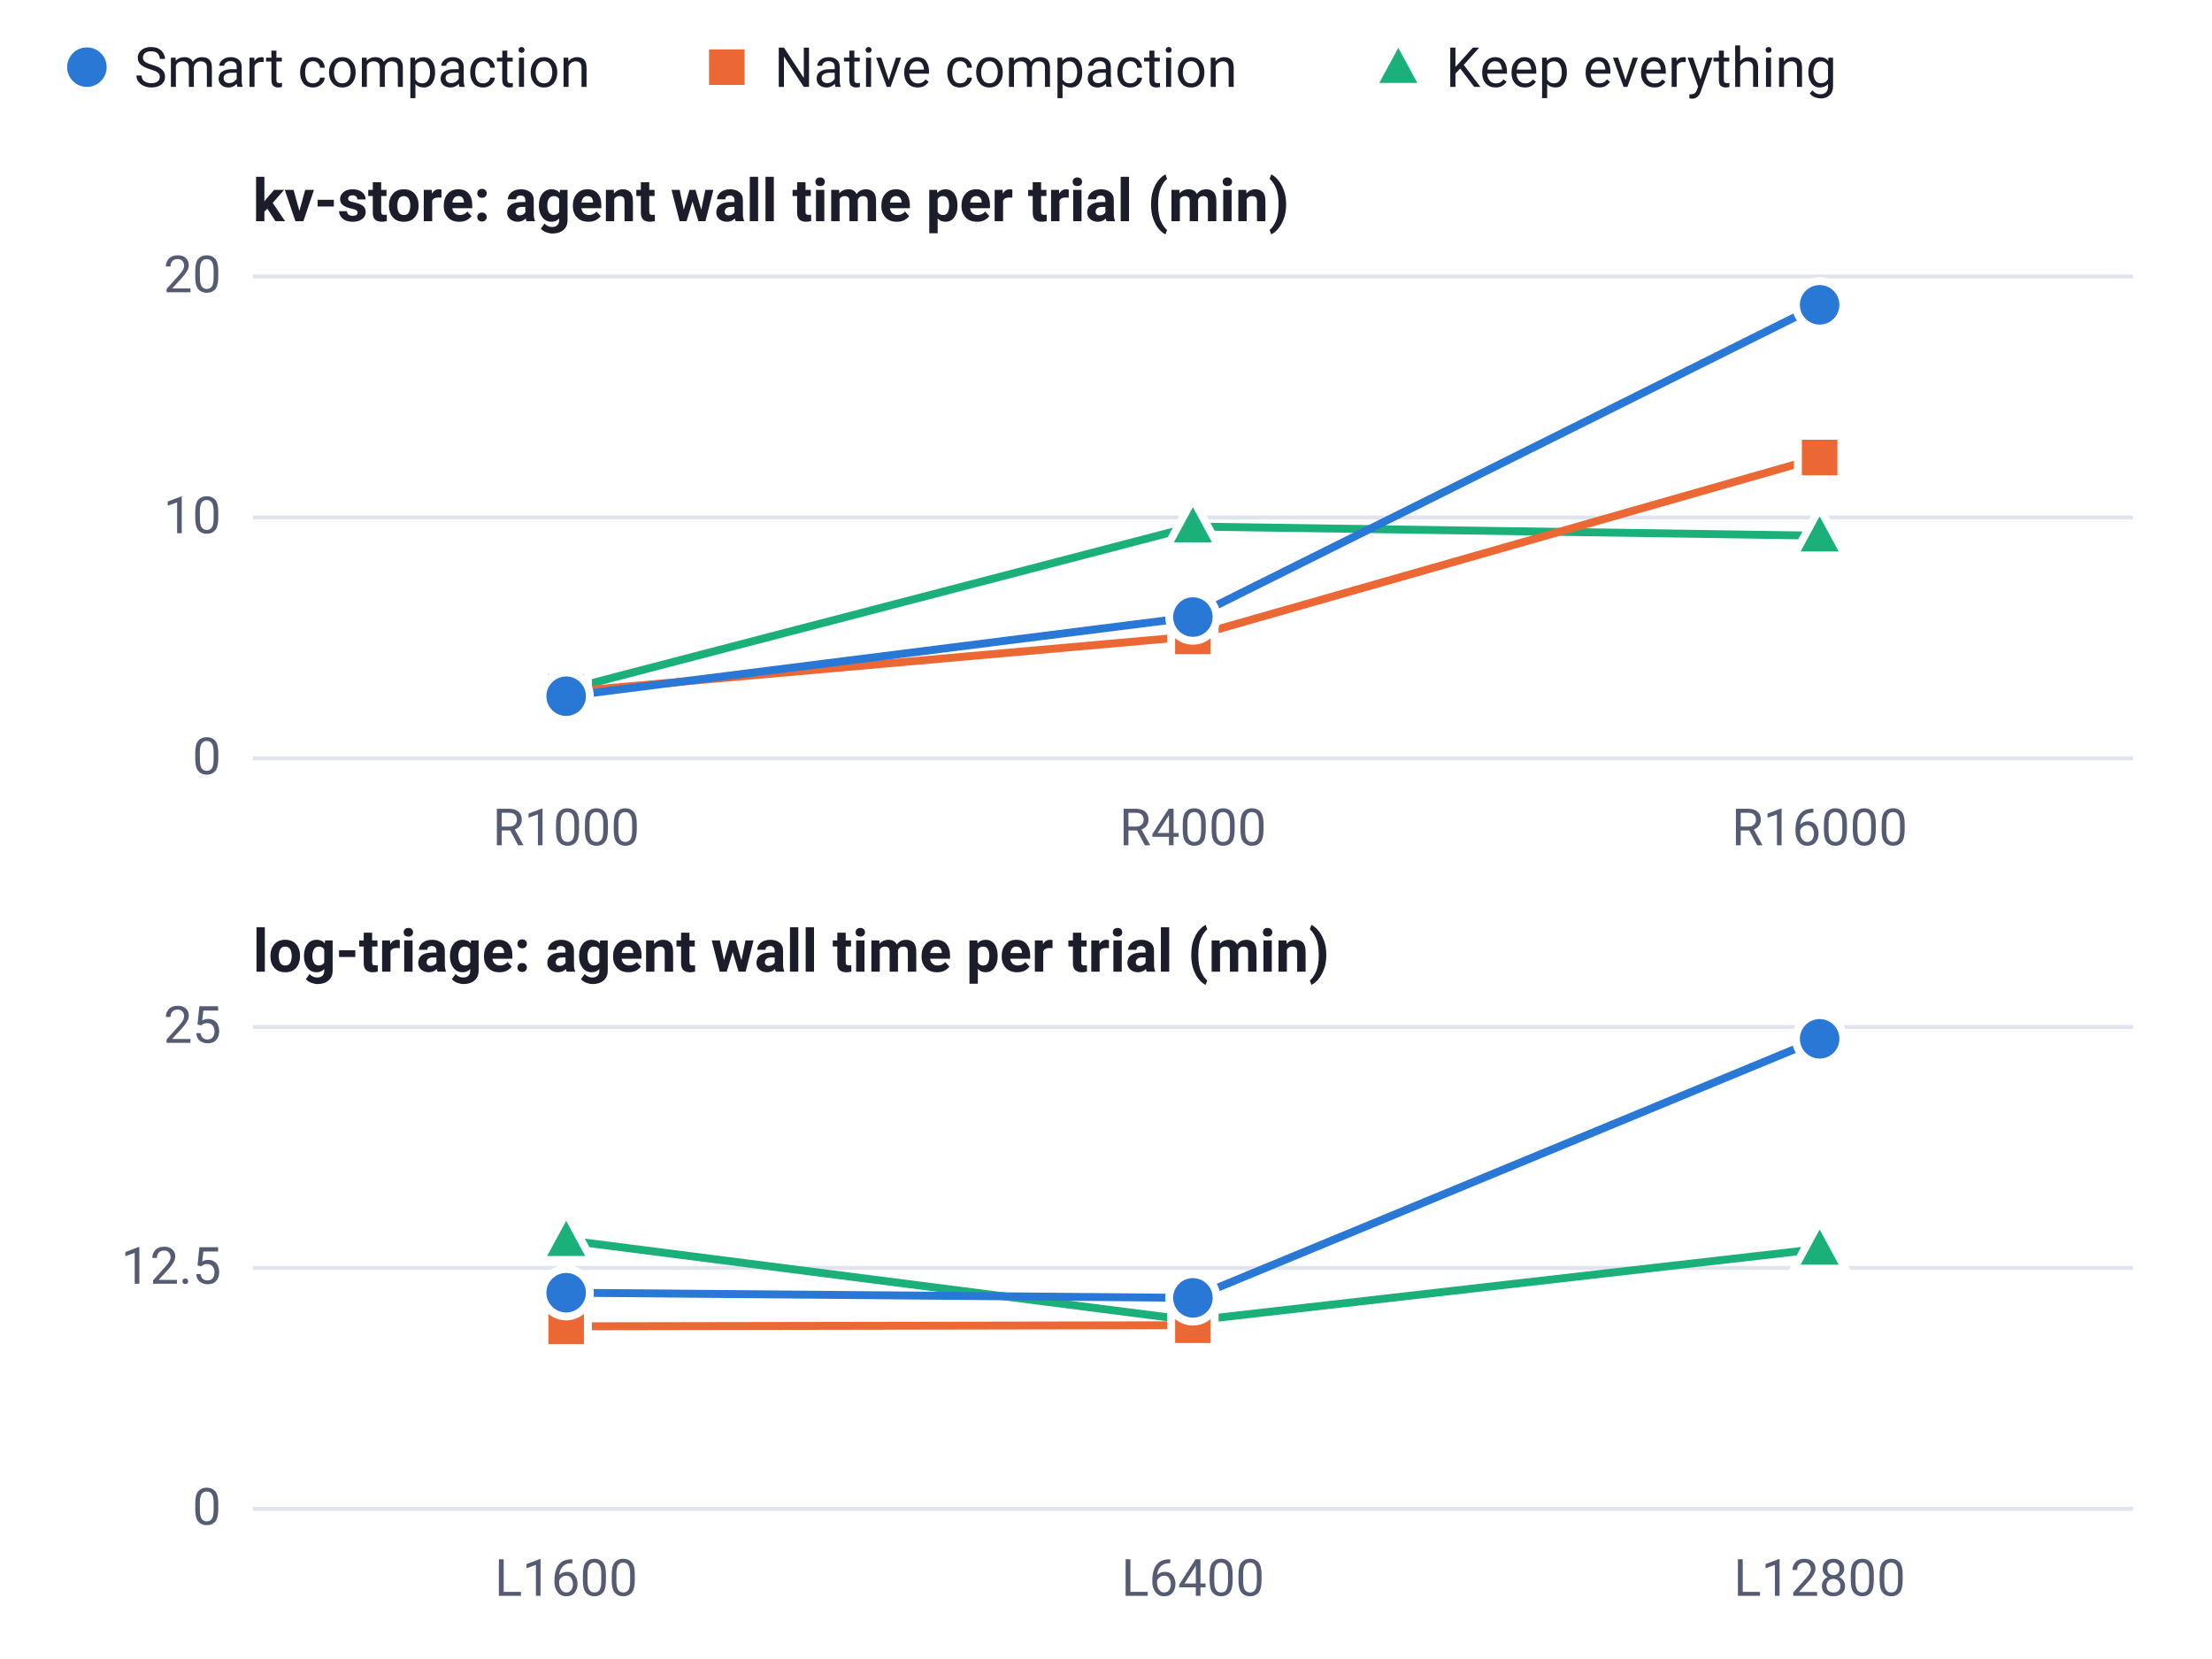
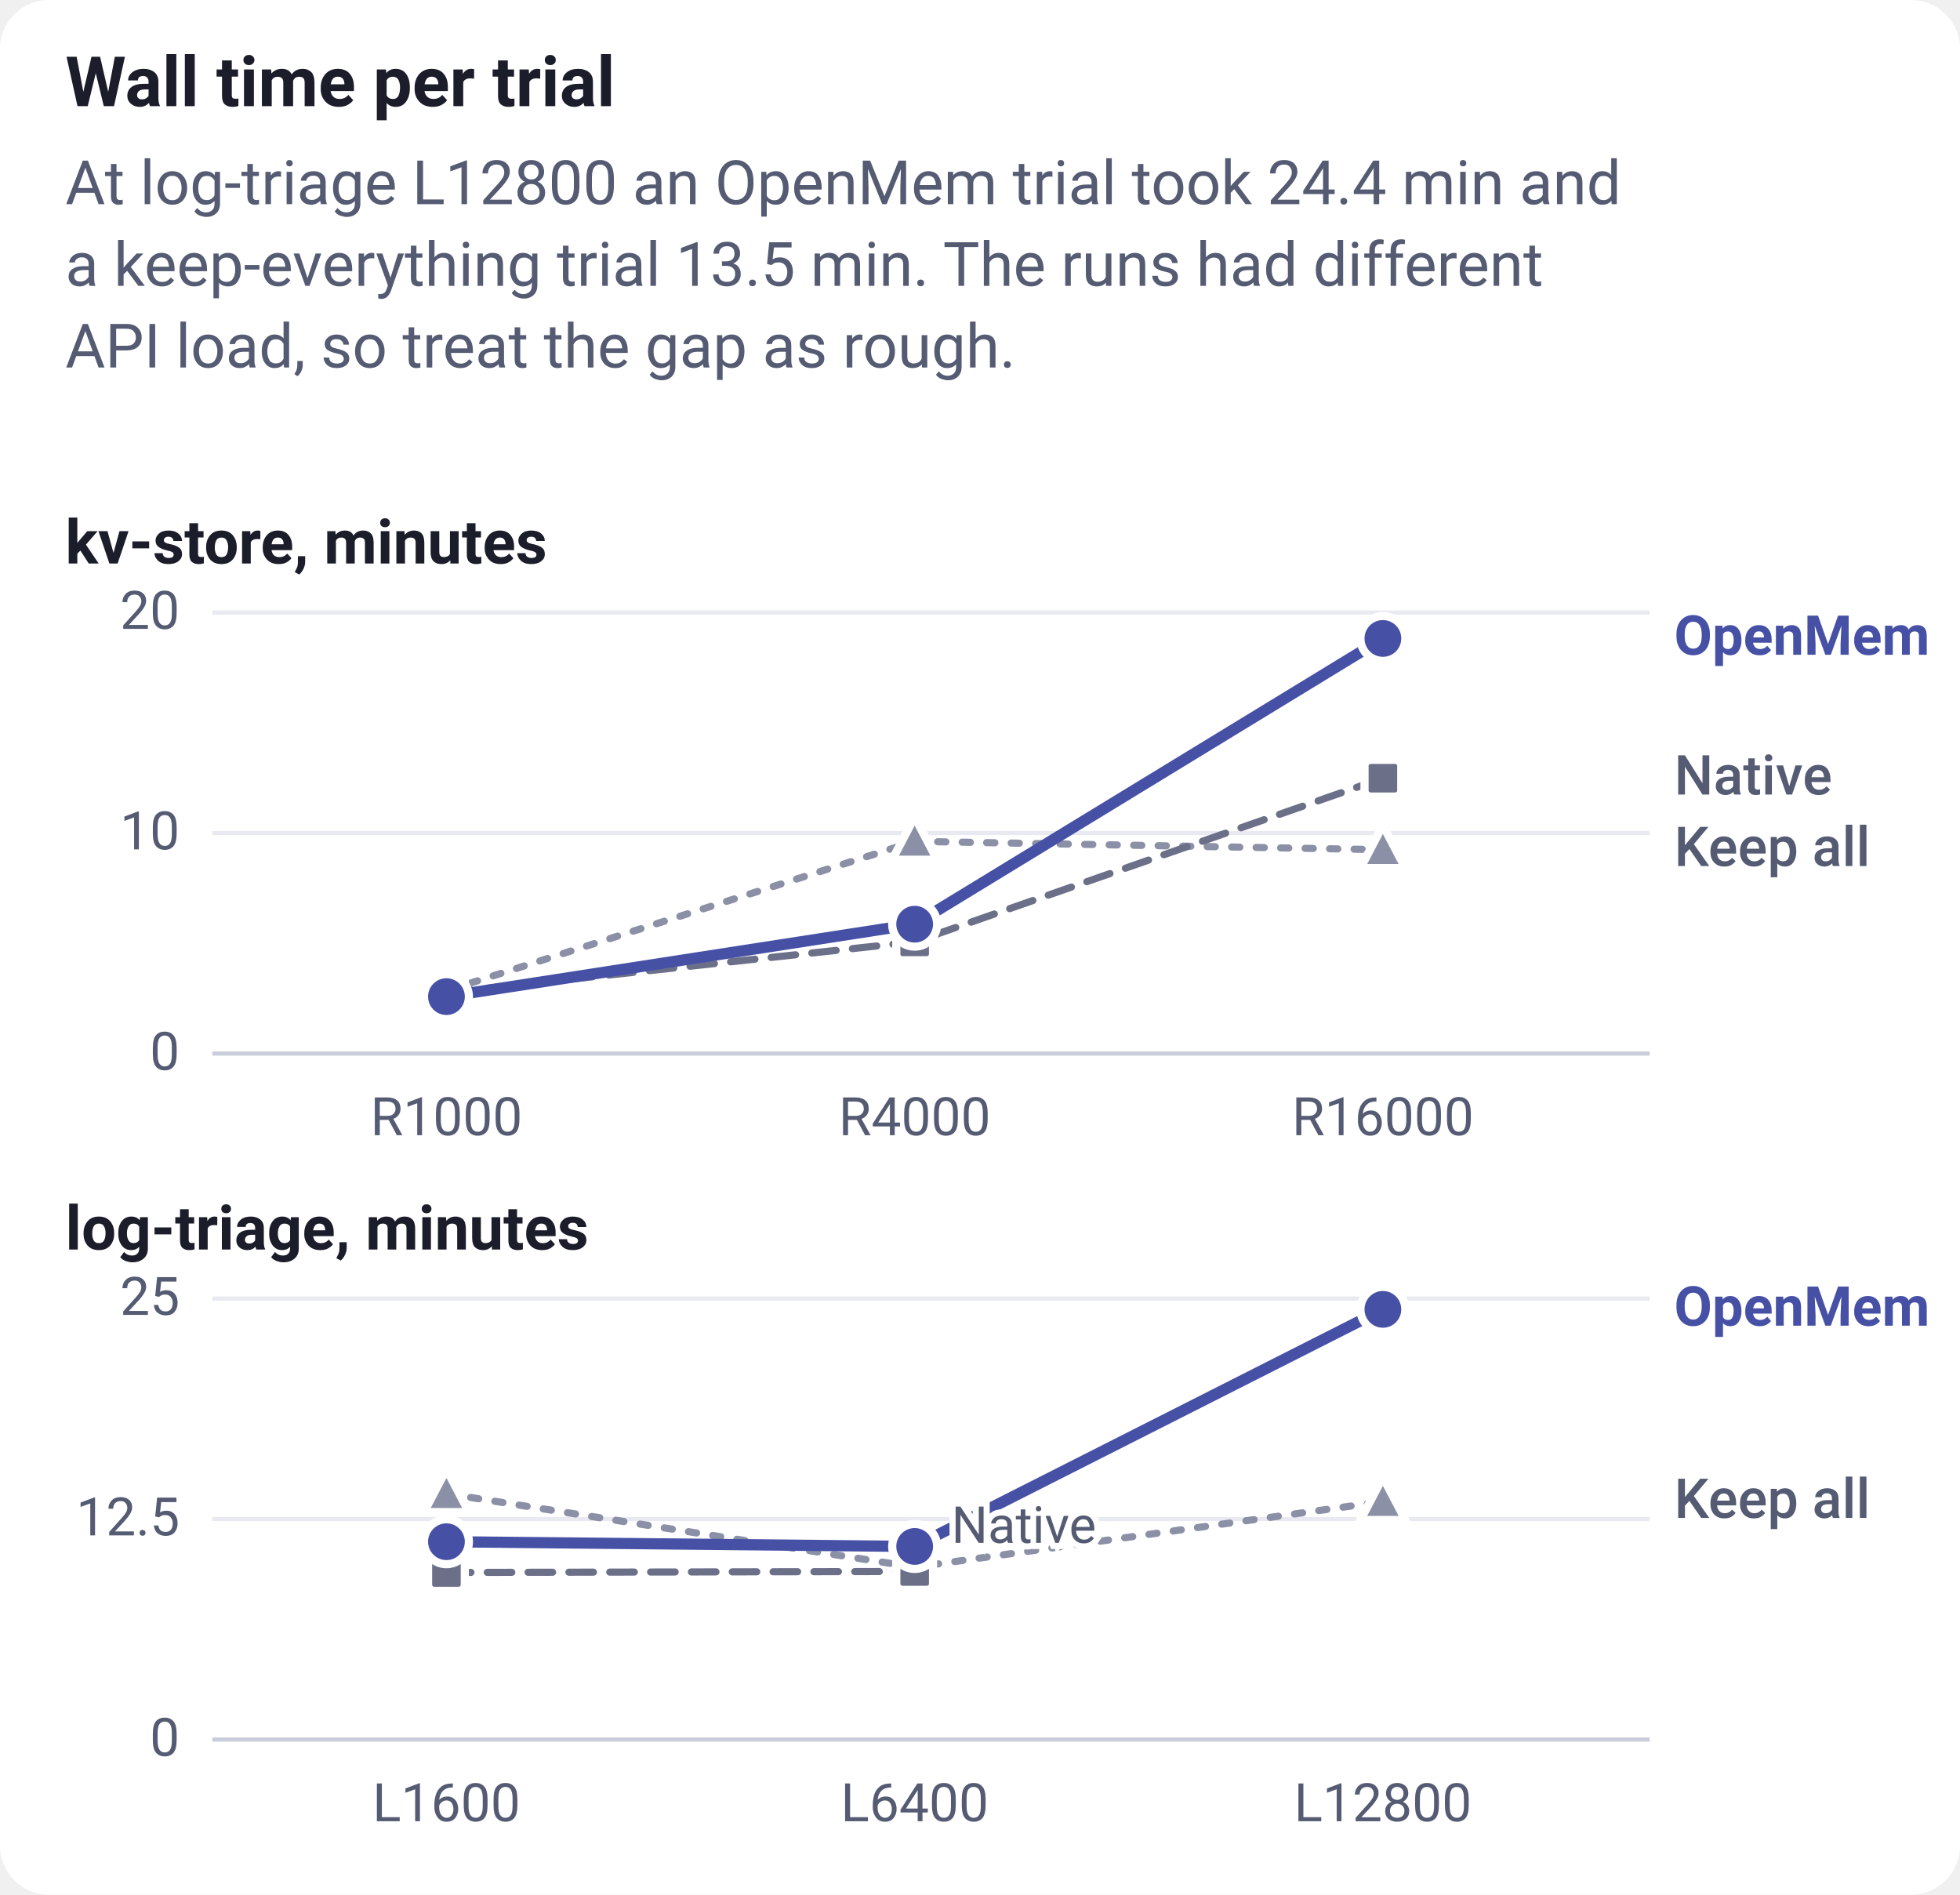
- <svg xmlns="http://www.w3.org/2000/svg" viewBox="0 0 560 420" width="560" height="420" role="img" font-family="system-ui, -apple-system, 'Segoe UI', Roboto, sans-serif">
-   <rect width="560" height="420" fill="#ffffff" />
-   <circle cx="22" cy="17" r="6" fill="#2a78d6" stroke="#ffffff" stroke-width="2" />
-   <text x="34" y="22" font-size="14" fill="#1b1d2a">Smart compaction</text>
-   <rect x="178.5" y="11.5" width="11" height="11" fill="#eb6834" stroke="#ffffff" stroke-width="2" />
-   <text x="196" y="22" font-size="14" fill="#1b1d2a">Native compaction</text>
-   <path d="M354 10 L360.5 22 L347.5 22 Z" fill="#1baf7a" stroke="#ffffff" stroke-width="2" />
-   <text x="366" y="22" font-size="14" fill="#1b1d2a">Keep everything</text>
-   <text x="64" y="56" font-size="15" font-weight="600" fill="#1b1d2a">kv-store: agent wall time per trial (min)</text>
-   <line x1="64" x2="540" y1="192" y2="192" stroke="#e1e3ee" stroke-width="1" />
-   <text x="56" y="196" font-size="13" text-anchor="end" fill="#555b72">0</text>
-   <line x1="64" x2="540" y1="131" y2="131" stroke="#e1e3ee" stroke-width="1" />
-   <text x="56" y="135" font-size="13" text-anchor="end" fill="#555b72">10</text>
-   <line x1="64" x2="540" y1="70" y2="70" stroke="#e1e3ee" stroke-width="1" />
-   <text x="56" y="74" font-size="13" text-anchor="end" fill="#555b72">20</text>
-   <text x="143.333" y="214" font-size="13" text-anchor="middle" fill="#555b72">R1000</text>
-   <text x="302" y="214" font-size="13" text-anchor="middle" fill="#555b72">R4000</text>
-   <text x="460.667" y="214" font-size="13" text-anchor="middle" fill="#555b72">R16000</text>
-   <polyline points="143.333,174.636 302,133.3 460.667,135.615" fill="none" stroke="#1baf7a" stroke-width="2" />
-   <path d="M143.333 167.636 L149.833 179.636 L136.833 179.636 Z" fill="#1baf7a" stroke="#ffffff" stroke-width="2" />
-   <path d="M302 126.3 L308.5 138.3 L295.5 138.3 Z" fill="#1baf7a" stroke="#ffffff" stroke-width="2" />
-   <path d="M460.667 128.615 L467.167 140.615 L454.167 140.615 Z" fill="#1baf7a" stroke="#ffffff" stroke-width="2" />
-   <polyline points="143.333,175.159 302,161.108 460.667,115.829" fill="none" stroke="#eb6834" stroke-width="2" />
-   <rect x="137.833" y="169.659" width="11" height="11" fill="#eb6834" stroke="#ffffff" stroke-width="2" />
-   <rect x="296.5" y="155.608" width="11" height="11" fill="#eb6834" stroke="#ffffff" stroke-width="2" />
-   <rect x="455.167" y="110.329" width="11" height="11" fill="#eb6834" stroke="#ffffff" stroke-width="2" />
-   <polyline points="143.333,176.253 302,156.215 460.667,77.172" fill="none" stroke="#2a78d6" stroke-width="2" />
-   <circle cx="143.333" cy="176.253" r="6" fill="#2a78d6" stroke="#ffffff" stroke-width="2" />
-   <circle cx="302" cy="156.215" r="6" fill="#2a78d6" stroke="#ffffff" stroke-width="2" />
-   <circle cx="460.667" cy="77.172" r="6" fill="#2a78d6" stroke="#ffffff" stroke-width="2" />
-   <text x="64" y="246" font-size="15" font-weight="600" fill="#1b1d2a">log-triage: agent wall time per trial (min)</text>
-   <line x1="64" x2="540" y1="382" y2="382" stroke="#e1e3ee" stroke-width="1" />
-   <text x="56" y="386" font-size="13" text-anchor="end" fill="#555b72">0</text>
-   <line x1="64" x2="540" y1="321" y2="321" stroke="#e1e3ee" stroke-width="1" />
-   <text x="56" y="325" font-size="13" text-anchor="end" fill="#555b72">12.5</text>
-   <line x1="64" x2="540" y1="260" y2="260" stroke="#e1e3ee" stroke-width="1" />
-   <text x="56" y="264" font-size="13" text-anchor="end" fill="#555b72">25</text>
-   <text x="143.333" y="404" font-size="13" text-anchor="middle" fill="#555b72">L1600</text>
-   <text x="302" y="404" font-size="13" text-anchor="middle" fill="#555b72">L6400</text>
-   <text x="460.667" y="404" font-size="13" text-anchor="middle" fill="#555b72">L12800</text>
-   <polyline points="143.333,313.98 302,334.315 460.667,316.164" fill="none" stroke="#1baf7a" stroke-width="2" />
-   <path d="M143.333 306.98 L149.833 318.98 L136.833 318.98 Z" fill="#1baf7a" stroke="#ffffff" stroke-width="2" />
-   <path d="M302 327.315 L308.5 339.315 L295.5 339.315 Z" fill="#1baf7a" stroke="#ffffff" stroke-width="2" />
-   <path d="M460.667 309.164 L467.167 321.164 L454.167 321.164 Z" fill="#1baf7a" stroke="#ffffff" stroke-width="2" />
-   <polyline points="143.333,335.774 302,335.5" fill="none" stroke="#eb6834" stroke-width="2" />
-   <rect x="137.833" y="330.274" width="11" height="11" fill="#eb6834" stroke="#ffffff" stroke-width="2" />
-   <rect x="296.5" y="330" width="11" height="11" fill="#eb6834" stroke="#ffffff" stroke-width="2" />
-   <polyline points="143.333,327.268 302,328.577 460.667,262.992" fill="none" stroke="#2a78d6" stroke-width="2" />
-   <circle cx="143.333" cy="327.268" r="6" fill="#2a78d6" stroke="#ffffff" stroke-width="2" />
-   <circle cx="302" cy="328.577" r="6" fill="#2a78d6" stroke="#ffffff" stroke-width="2" />
-   <circle cx="460.667" cy="262.992" r="6" fill="#2a78d6" stroke="#ffffff" stroke-width="2" />
+ <svg xmlns="http://www.w3.org/2000/svg" viewBox="0 0 480 464" width="480" height="464" role="img" aria-label="Wall time per trial" font-family="'DM Sans', system-ui, -apple-system, 'Segoe UI', Roboto, sans-serif">
+   <rect width="480" height="464" rx="12" fill="#ffffff" />
+   <text x="16" y="26" font-size="17" font-weight="700" fill="#1b1d2a">Wall time per trial</text>
+   <text x="16" y="50" font-size="15" fill="#555b72">At log-triage L12800 an OpenMem trial took 24.4 min and</text>
+   <text x="16" y="70" font-size="15" fill="#555b72">a keep-everything trial 13.5 min. The runs had different</text>
+   <text x="16" y="90" font-size="15" fill="#555b72">API load, so treat the gap as rough.</text>
+   <text x="16" y="138" font-size="15" font-weight="700" fill="#1b1d2a">kv-store, minutes</text>
+   <line x1="52" x2="404" y1="258" y2="258" stroke="#c9ccda" stroke-width="1" />
+   <text x="44" y="262" font-size="13" text-anchor="end" fill="#555b72">0</text>
+   <line x1="52" x2="404" y1="204" y2="204" stroke="#e8e9f1" stroke-width="1" />
+   <text x="44" y="208" font-size="13" text-anchor="end" fill="#555b72">10</text>
+   <line x1="52" x2="404" y1="150" y2="150" stroke="#e8e9f1" stroke-width="1" />
+   <text x="44" y="154" font-size="13" text-anchor="end" fill="#555b72">20</text>
+   <text x="109.333" y="278" font-size="13" text-anchor="middle" fill="#555b72">R1000</text>
+   <text x="224" y="278" font-size="13" text-anchor="middle" fill="#555b72">R4000</text>
+   <text x="338.667" y="278" font-size="13" text-anchor="middle" fill="#555b72">R16000</text>
+   <polyline points="109.333,242.628 224,206.036 338.667,208.085" fill="none" stroke="#8b90a6" stroke-width="1.75" stroke-dasharray="2 4" stroke-linecap="round" stroke-linejoin="round" />
+   <path d="M109.333 236.628 L114.833 247.128 L103.833 247.128 Z" fill="#8b90a6" stroke="#ffffff" stroke-width="2" />
+   <path d="M224 200.036 L229.5 210.536 L218.5 210.536 Z" fill="#8b90a6" stroke="#ffffff" stroke-width="2" />
+   <path d="M338.667 202.085 L344.167 212.585 L333.167 212.585 Z" fill="#8b90a6" stroke="#ffffff" stroke-width="2" />
+   <polyline points="109.333,243.091 224,230.653 338.667,190.57" fill="none" stroke="#6b7088" stroke-width="1.75" stroke-dasharray="6 4" stroke-linecap="round" stroke-linejoin="round" />
+   <rect x="104.833" y="238.591" width="9" height="9" rx="1.5" fill="#6b7088" stroke="#ffffff" stroke-width="2" />
+   <rect x="219.5" y="226.153" width="9" height="9" rx="1.5" fill="#6b7088" stroke="#ffffff" stroke-width="2" />
+   <rect x="334.167" y="186.07" width="9" height="9" rx="1.5" fill="#6b7088" stroke="#ffffff" stroke-width="2" />
+   <polyline points="109.333,244.06 224,226.321 338.667,156.349" fill="none" stroke="#4651a6" stroke-width="2.75" stroke-linecap="round" stroke-linejoin="round" />
+   <circle cx="109.333" cy="244.06" r="5.5" fill="#4651a6" stroke="#ffffff" stroke-width="2" />
+   <circle cx="224" cy="226.321" r="5.5" fill="#4651a6" stroke="#ffffff" stroke-width="2" />
+   <circle cx="338.667" cy="156.349" r="5.5" fill="#4651a6" stroke="#ffffff" stroke-width="2" />
+   <text x="410" y="160.349" font-size="13.5" font-weight="700" fill="#4651a6">OpenMem</text>
+   <text x="410" y="194.57" font-size="13.5" font-weight="500" fill="#555b72">Native</text>
+   <text x="410" y="212.085" font-size="13.5" font-weight="500" fill="#555b72">Keep all</text>
+   <text x="16" y="306" font-size="15" font-weight="700" fill="#1b1d2a">log-triage, minutes</text>
+   <line x1="52" x2="404" y1="426" y2="426" stroke="#c9ccda" stroke-width="1" />
+   <text x="44" y="430" font-size="13" text-anchor="end" fill="#555b72">0</text>
+   <line x1="52" x2="404" y1="372" y2="372" stroke="#e8e9f1" stroke-width="1" />
+   <text x="44" y="376" font-size="13" text-anchor="end" fill="#555b72">12.5</text>
+   <line x1="52" x2="404" y1="318" y2="318" stroke="#e8e9f1" stroke-width="1" />
+   <text x="44" y="322" font-size="13" text-anchor="end" fill="#555b72">25</text>
+   <text x="109.333" y="446" font-size="13" text-anchor="middle" fill="#555b72">L1600</text>
+   <text x="224" y="446" font-size="13" text-anchor="middle" fill="#555b72">L6400</text>
+   <text x="338.667" y="446" font-size="13" text-anchor="middle" fill="#555b72">L12800</text>
+   <polyline points="109.333,365.786 224,383.787 338.667,367.719" fill="none" stroke="#8b90a6" stroke-width="1.75" stroke-dasharray="2 4" stroke-linecap="round" stroke-linejoin="round" />
+   <path d="M109.333 359.786 L114.833 370.286 L103.833 370.286 Z" fill="#8b90a6" stroke="#ffffff" stroke-width="2" />
+   <path d="M224 377.787 L229.5 388.287 L218.5 388.287 Z" fill="#8b90a6" stroke="#ffffff" stroke-width="2" />
+   <path d="M338.667 361.719 L344.167 372.219 L333.167 372.219 Z" fill="#8b90a6" stroke="#ffffff" stroke-width="2" />
+   <polyline points="109.333,385.079 224,384.836" fill="none" stroke="#6b7088" stroke-width="1.75" stroke-dasharray="6 4" stroke-linecap="round" stroke-linejoin="round" />
+   <rect x="104.833" y="380.579" width="9" height="9" rx="1.5" fill="#6b7088" stroke="#ffffff" stroke-width="2" />
+   <rect x="219.5" y="380.336" width="9" height="9" rx="1.5" fill="#6b7088" stroke="#ffffff" stroke-width="2" />
+   <polyline points="109.333,377.549 224,378.707 338.667,320.648" fill="none" stroke="#4651a6" stroke-width="2.75" stroke-linecap="round" stroke-linejoin="round" />
+   <circle cx="109.333" cy="377.549" r="5.5" fill="#4651a6" stroke="#ffffff" stroke-width="2" />
+   <circle cx="224" cy="378.707" r="5.5" fill="#4651a6" stroke="#ffffff" stroke-width="2" />
+   <circle cx="338.667" cy="320.648" r="5.5" fill="#4651a6" stroke="#ffffff" stroke-width="2" />
+   <text x="410" y="324.648" font-size="13.5" font-weight="700" fill="#4651a6">OpenMem</text>
+   <text x="410" y="371.719" font-size="13.5" font-weight="500" fill="#555b72">Keep all</text>
+   <text x="233" y="377.836" font-size="12.5" fill="#555b72" stroke="#ffffff" stroke-width="3" paint-order="stroke">Native</text>
</svg>
